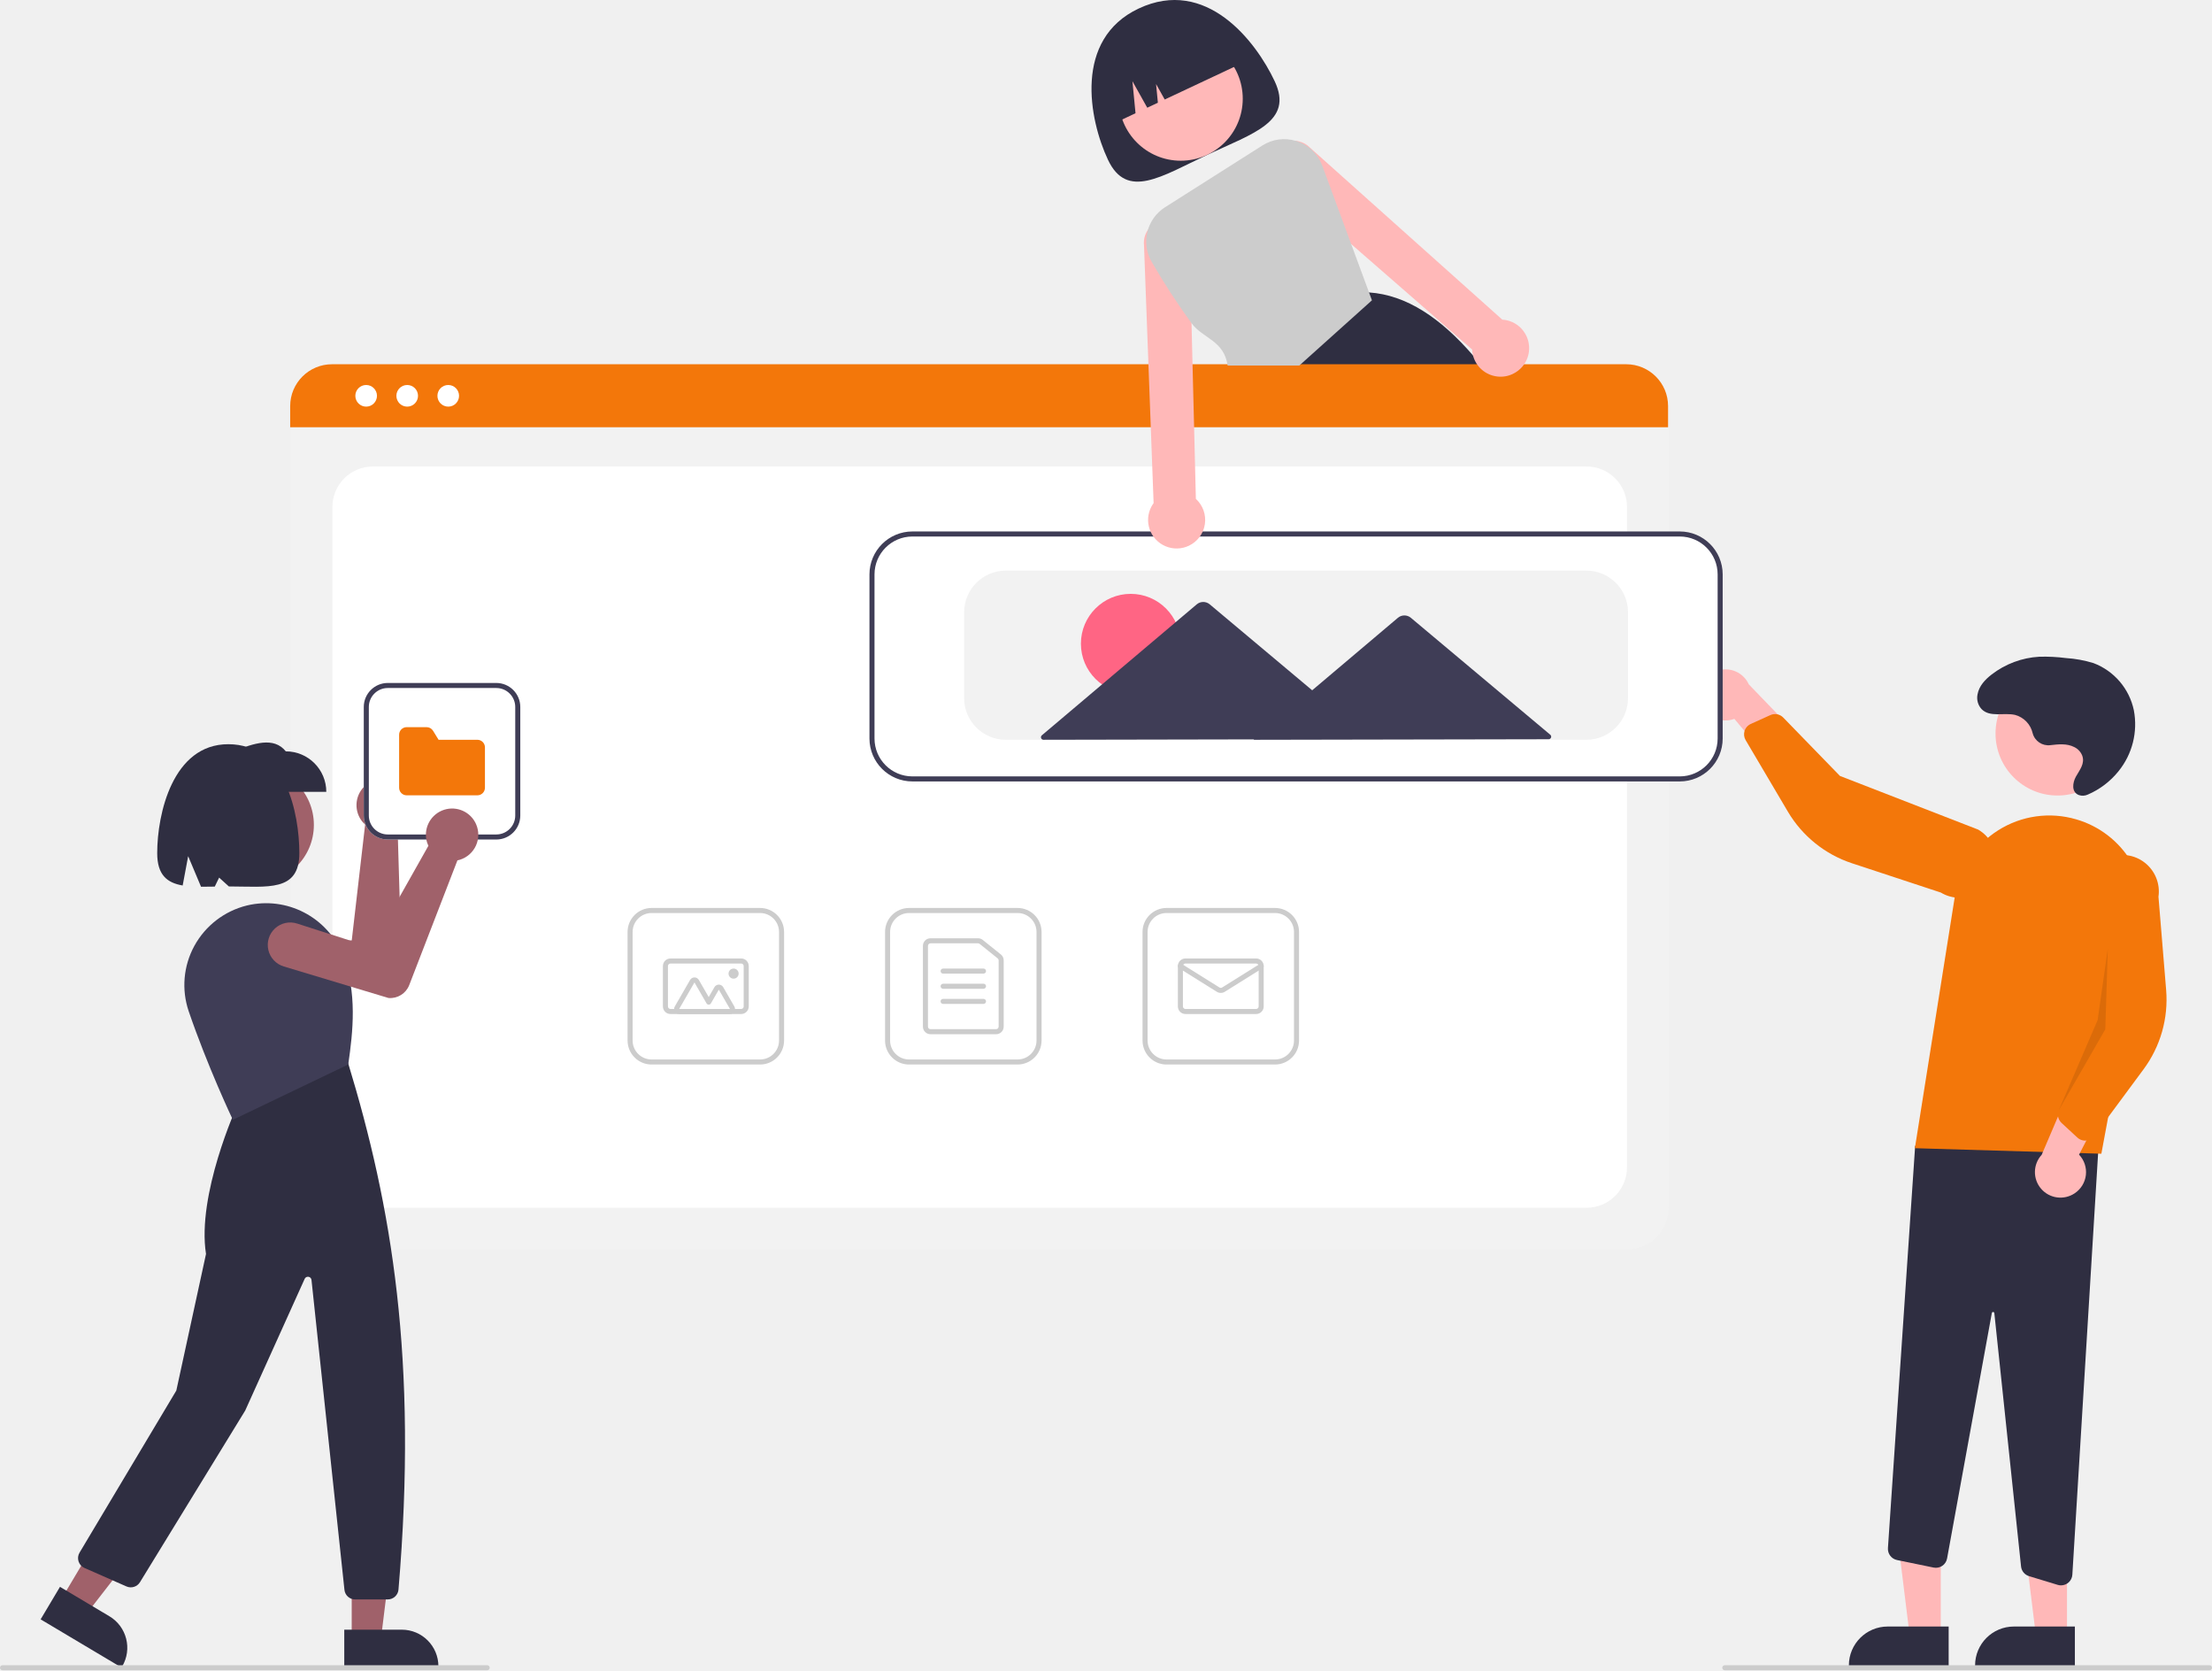
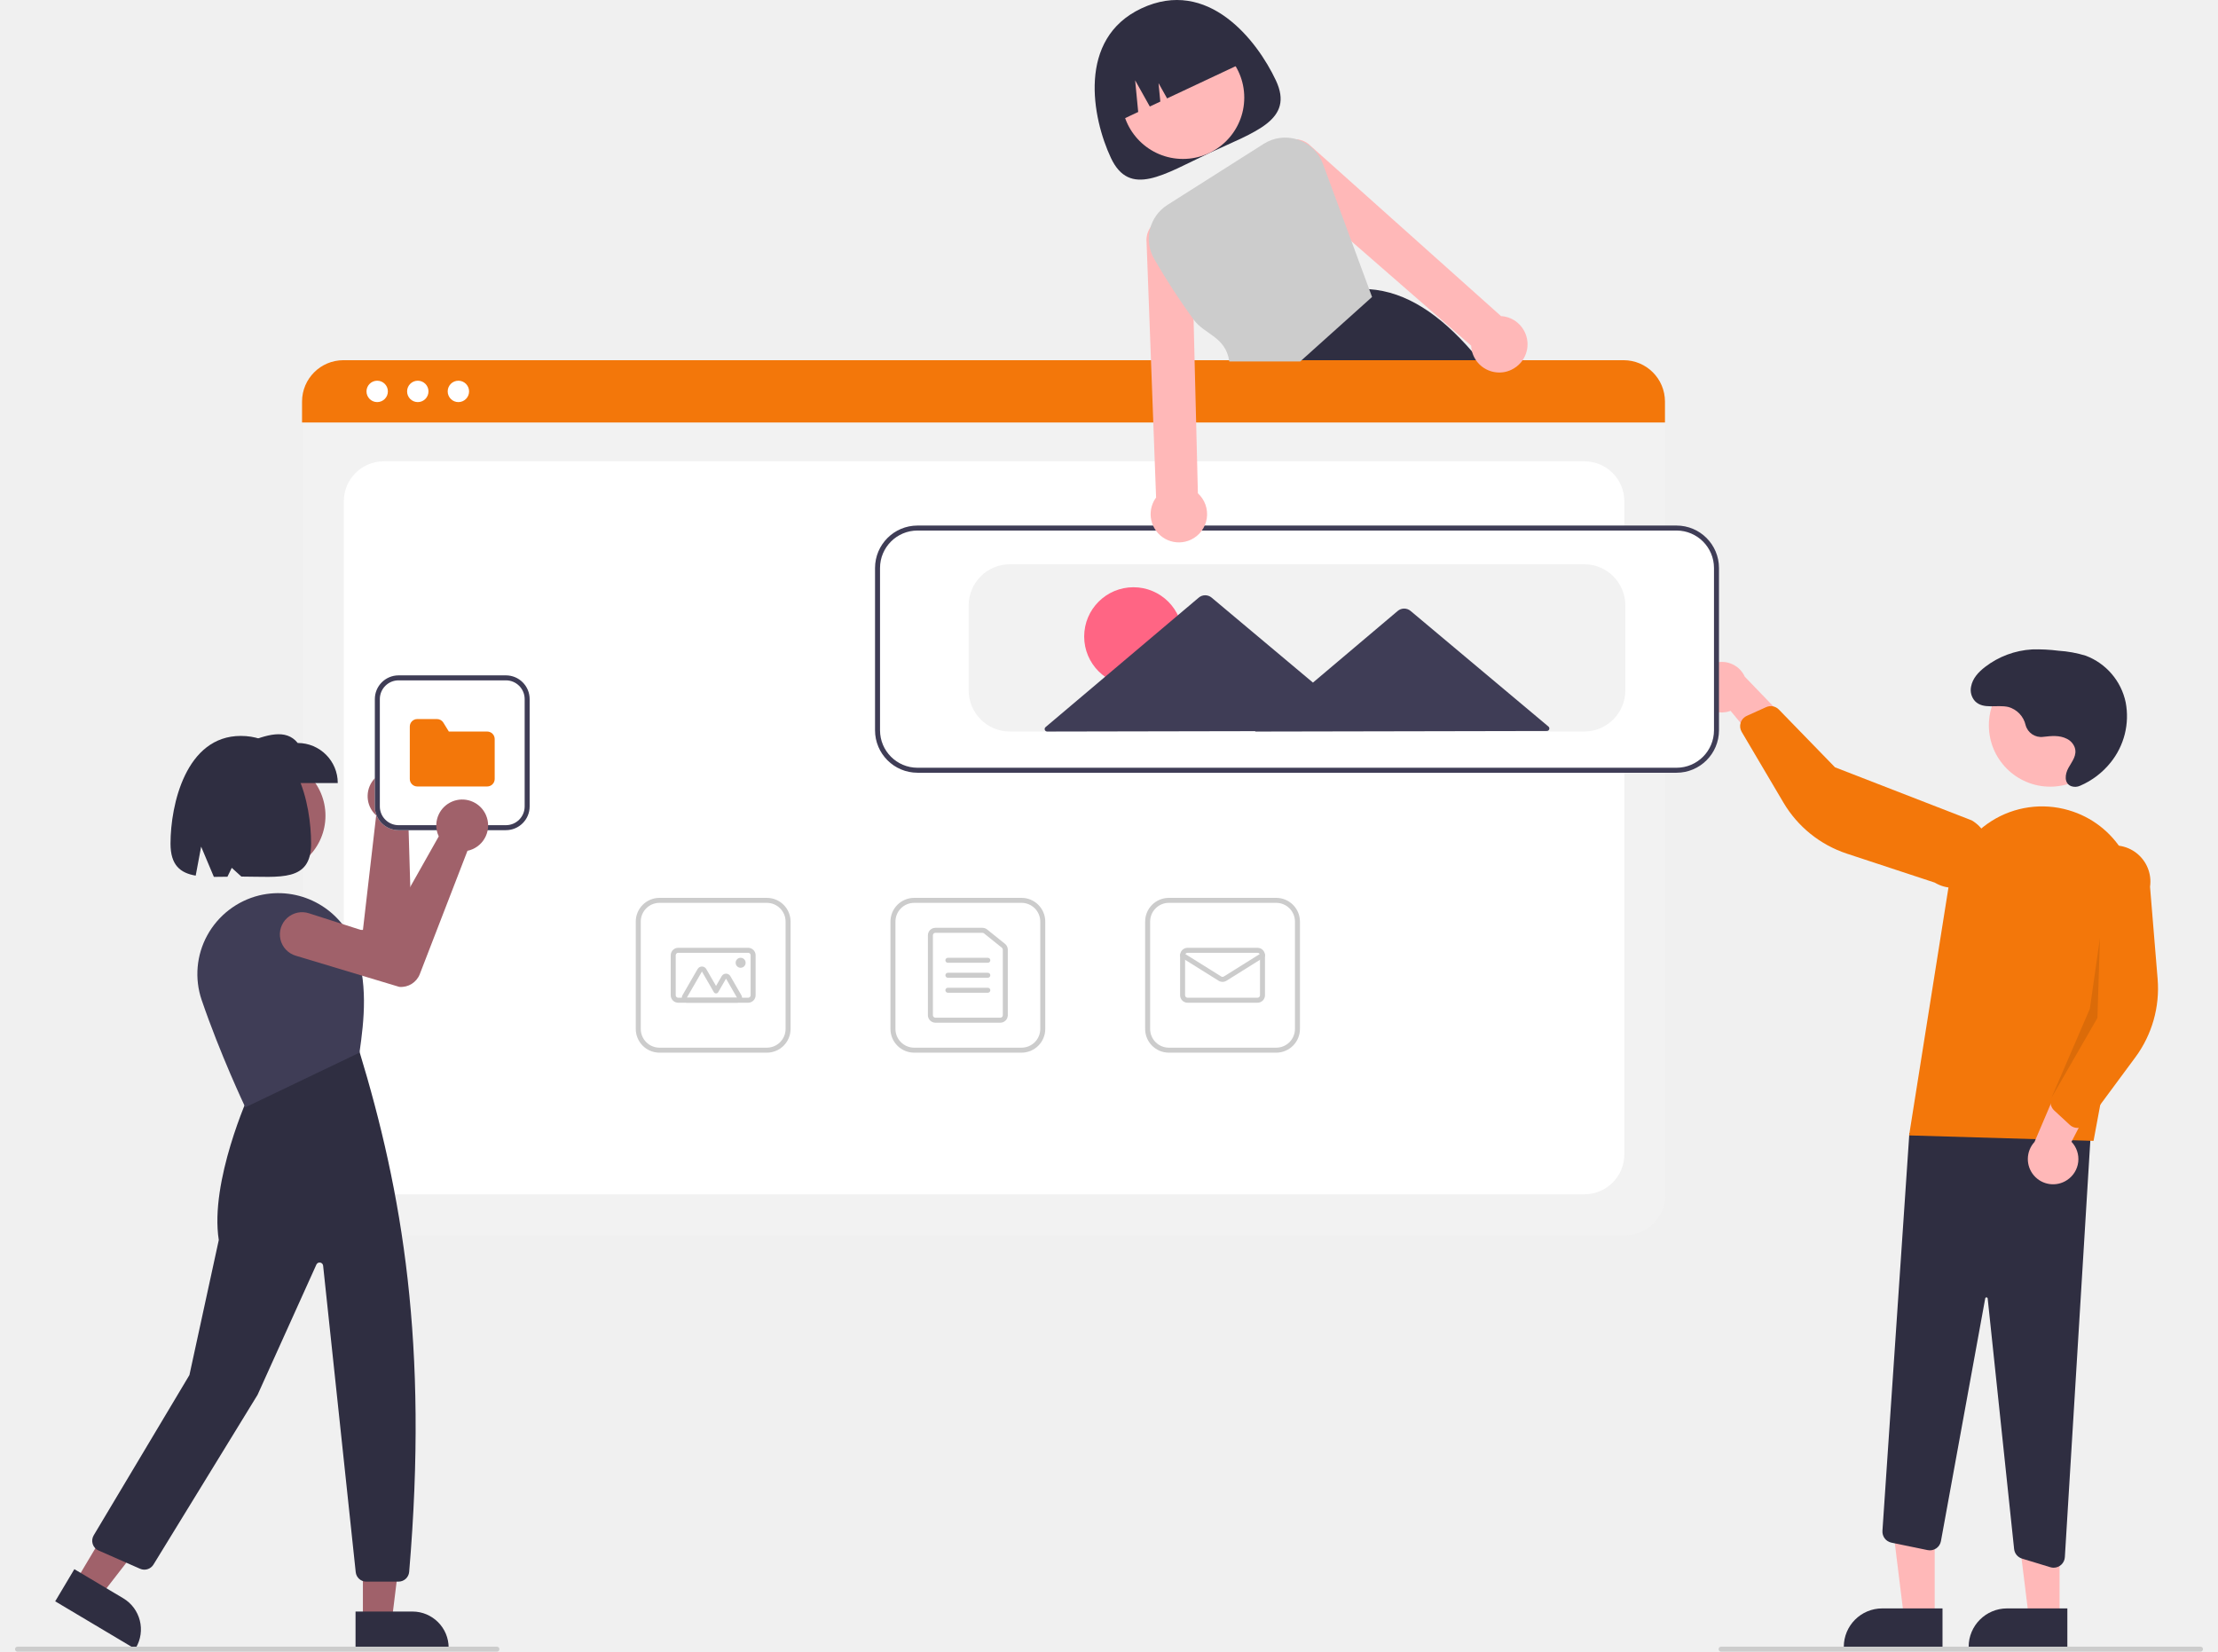
- <svg xmlns="http://www.w3.org/2000/svg" data-name="Layer 1" width="876.272" height="661.473" viewBox="0 0 876.272 661.473">
+ <svg xmlns="http://www.w3.org/2000/svg" data-name="Layer 1" width="748" height="557" viewBox="0 0 876.272 661.473">
  <path d="M685.834,138.655c7.516,15.995-8.411,20.526-26.655,29.099s-31.898,17.942-39.414,1.947-13.615-47.743,12.195-59.871C658.66,97.284,678.318,122.659,685.834,138.655Z" transform="translate(-180.8642 -106.4605)" fill="#2f2e41" />
  <circle cx="467.746" cy="39.089" r="24.561" fill="#ffb8b8" />
  <path d="M770.29,254.473c-.85-1.11-1.7-2.2-2.56-3.26q-1.665-2.07-3.35-4.01c-12.73-14.69-26.27-23.94-41.18-24.93h-.02l-.22-.02-29.71,28.96-10.1,9.84.22.54,5.45,13.57h95.49A234.834,234.834,0,0,0,770.29,254.473Z" transform="translate(-180.8642 -106.4605)" fill="#2f2e41" />
  <path d="M621.902,155.438l0,0,8.792-4.131-1.225-12.683,5.879,10.496,4.202-1.975-.714-7.399,3.43,6.123,31.224-14.673,0,0a26,26,0,0,0-34.589-12.474l-4.525,2.126A26,26,0,0,0,621.902,155.438Z" transform="translate(-180.8642 -106.4605)" fill="#2f2e41" />
  <path d="M825.39,601.261H312.552a16.519,16.519,0,0,1-16.5-16.5V276.607a12.102,12.102,0,0,1,12.088-12.088H829.593a12.311,12.311,0,0,1,12.297,12.297V584.761A16.519,16.519,0,0,1,825.39,601.261Z" transform="translate(-180.8642 -106.4605)" fill="#f2f2f2" />
  <path d="M328.552,584.761h480.839a16,16,0,0,0,16-16V307.213a16,16,0,0,0-16-16H328.552a16,16,0,0,0-16,16V568.761A16,16,0,0,0,328.552,584.761Z" transform="translate(-180.8642 -106.4605)" fill="#fff" />
  <path d="M841.66,275.663H295.82v-8.4a16.574,16.574,0,0,1,16.56-16.55H825.1a16.574,16.574,0,0,1,16.56,16.55Z" transform="translate(-180.8642 -106.4605)" fill="#f3770a" />
  <circle cx="145.051" cy="156.752" r="4.283" fill="#fff" />
  <circle cx="161.31" cy="156.752" r="4.283" fill="#fff" />
  <circle cx="177.569" cy="156.752" r="4.283" fill="#fff" />
  <path d="M583.974,528.04h-43a9.511,9.511,0,0,1-9.5-9.5v-43a9.511,9.511,0,0,1,9.5-9.5h43a9.511,9.511,0,0,1,9.5,9.5v43A9.511,9.511,0,0,1,583.974,528.04Zm-43-60a7.508,7.508,0,0,0-7.5,7.5v43a7.508,7.508,0,0,0,7.5,7.5h43a7.508,7.508,0,0,0,7.5-7.5v-43a7.508,7.508,0,0,0-7.5-7.5Z" transform="translate(-180.8642 -106.4605)" fill="#ccc" />
  <path d="M575.474,516.04h-26a3.003,3.003,0,0,1-3-3v-32a3.003,3.003,0,0,1,3-3h18.839a3.007,3.007,0,0,1,1.879.662l7.16,5.754a2.984,2.984,0,0,1,1.121,2.338v26.246A3.003,3.003,0,0,1,575.474,516.04Zm-26-36a1.001,1.001,0,0,0-1,1v32a1.001,1.001,0,0,0,1,1h26a1.001,1.001,0,0,0,1-1v-26.246a.995.995,0,0,0-.374-.779l-7.161-5.754a1.002,1.002,0,0,0-.626-.22Z" transform="translate(-180.8642 -106.4605)" fill="#ccc" />
  <path d="M570.474,492.04h-16a1,1,0,0,1,0-2h16a1,1,0,0,1,0,2Z" transform="translate(-180.8642 -106.4605)" fill="#ccc" />
  <path d="M570.474,498.04h-16a1,1,0,0,1,0-2h16a1,1,0,0,1,0,2Z" transform="translate(-180.8642 -106.4605)" fill="#ccc" />
  <path d="M570.474,504.04h-16a1,1,0,0,1,0-2h16a1,1,0,0,1,0,2Z" transform="translate(-180.8642 -106.4605)" fill="#ccc" />
  <path d="M685.974,528.04h-43a9.511,9.511,0,0,1-9.5-9.5v-43a9.511,9.511,0,0,1,9.5-9.5h43a9.511,9.511,0,0,1,9.5,9.5v43A9.511,9.511,0,0,1,685.974,528.04Zm-43-60a7.508,7.508,0,0,0-7.5,7.5v43a7.508,7.508,0,0,0,7.5,7.5h43a7.508,7.508,0,0,0,7.5-7.5v-43a7.508,7.508,0,0,0-7.5-7.5Z" transform="translate(-180.8642 -106.4605)" fill="#ccc" />
  <path d="M678.474,508.04h-28a3.003,3.003,0,0,1-3-3v-16a3.003,3.003,0,0,1,3-3h28a3.003,3.003,0,0,1,3,3v16A3.003,3.003,0,0,1,678.474,508.04Zm-28-20a1.001,1.001,0,0,0-1,1v16a1.001,1.001,0,0,0,1,1h28a1.001,1.001,0,0,0,1-1v-16a1.001,1.001,0,0,0-1-1Z" transform="translate(-180.8642 -106.4605)" fill="#ccc" />
  <path d="M664.474,499.678a3.003,3.003,0,0,1-1.59-.453l-14.94-9.337a1,1,0,0,1,1.061-1.696l14.94,9.337a1.006,1.006,0,0,0,1.06,0l14.939-9.337a1,1,0,0,1,1.061,1.696l-14.939,9.337A3.004,3.004,0,0,1,664.474,499.678Z" transform="translate(-180.8642 -106.4605)" fill="#ccc" />
  <path d="M481.974,528.04h-43a9.511,9.511,0,0,1-9.5-9.5v-43a9.511,9.511,0,0,1,9.5-9.5h43a9.511,9.511,0,0,1,9.5,9.5v43A9.511,9.511,0,0,1,481.974,528.04Zm-43-60a7.508,7.508,0,0,0-7.5,7.5v43a7.508,7.508,0,0,0,7.5,7.5h43a7.508,7.508,0,0,0,7.5-7.5v-43a7.508,7.508,0,0,0-7.5-7.5Z" transform="translate(-180.8642 -106.4605)" fill="#ccc" />
  <path d="M474.474,508.04h-28a3.003,3.003,0,0,1-3-3v-16a3.003,3.003,0,0,1,3-3h28a3.003,3.003,0,0,1,3,3v16A3.003,3.003,0,0,1,474.474,508.04Zm-28-20a1.001,1.001,0,0,0-1,1v16a1.001,1.001,0,0,0,1,1h28a1.001,1.001,0,0,0,1-1v-16a1.001,1.001,0,0,0-1-1Z" transform="translate(-180.8642 -106.4605)" fill="#ccc" />
  <path d="M470.036,508.04h-20.124a2,2,0,0,1-1.732-3l6.062-10.5a2,2,0,0,1,3.464,0l3.915,6.781,2.268-3.929a2,2,0,0,1,3.464,0l4.415,7.647a2,2,0,0,1-1.732,3Zm0-2h0l-4.415-7.647-3.134,5.429a1.0 1,0,0,1-.866.5h0a1.0 1,0,0,1-.866-.5l-4.781-8.281-6.062,10.5Z" transform="translate(-180.8642 -106.4605)" fill="#ccc" />
  <circle cx="290.61" cy="385.579" r="2" fill="#ccc" />
  <polygon points="768.825 648.15 756.565 648.149 750.733 600.861 768.827 600.862 768.825 648.15" fill="#ffb8b8" />
  <path d="M952.816,766.494l-39.531-.001v-.5a15.386,15.386,0,0,1,15.386-15.386h.001l24.144.001Z" transform="translate(-180.8642 -106.4605)" fill="#2f2e41" />
  <polygon points="818.825 648.15 806.565 648.149 800.733 600.861 818.827 600.862 818.825 648.15" fill="#ffb8b8" />
  <path d="M1002.816,766.494l-39.531-.001v-.5a15.386,15.386,0,0,1,15.386-15.386h.001l24.144.001Z" transform="translate(-180.8642 -106.4605)" fill="#2f2e41" />
  <path d="M996.014,734.111l-11.354-3.454a4.493,4.493,0,0,1-3.166-3.833L970.908,626.498a.48.48,0,0,0-.479-.447.469.469,0,0,0-.51.409l-17.731,97.199a4.5,4.5,0,0,1-5.335,3.6L932.342,724.269a4.516,4.516,0,0,1-3.582-4.712l10.785-159.312,73.138-7.892-10.868,177.727a4.505,4.505,0,0,1-4.484,4.228A4.526,4.526,0,0,1,996.014,734.111Z" transform="translate(-180.8642 -106.4605)" fill="#2f2e41" />
  <circle cx="815.08" cy="290.487" r="24.561" fill="#ffb8b8" />
  <path d="M939.433,561.18l15.858-99.851a37.857,37.857,0,0,1,48.005-30.399h0a37.743,37.743,0,0,1,26.601,43.262l-16.591,89.172Z" transform="translate(-180.8642 -106.4605)" fill="#f3770a" />
  <path d="M1002.725,579.046a10.056,10.056,0,0,0,1.747-15.32l16.396-31.751-18.465,1.97-12.739,29.849a10.11,10.11,0,0,0,13.061,15.251Z" transform="translate(-180.8642 -106.4605)" fill="#ffb8b8" />
  <path d="M1006.236,558.126a4.506,4.506,0,0,1-2.426-1.151l-6.273-5.797a4.515,4.515,0,0,1-1.092-5.054l12.537-29.718-1.779-58.72a14.497,14.497,0,1,1,28.727,3.919l3.041,36.912a46.373,46.373,0,0,1-8.938,31.397l-19.552,26.432a4.505,4.505,0,0,1-3.195,1.804A4.455,4.455,0,0,1,1006.236,558.126Z" transform="translate(-180.8642 -106.4605)" fill="#f3770a" />
  <path d="M854.505,383.566a10.056,10.056,0,0,0,13.426,7.582l22.846,27.478,5.385-17.772-22.52-23.369a10.11,10.11,0,0,0-19.137,6.081Z" transform="translate(-180.8642 -106.4605)" fill="#ffb8b8" />
  <path d="M872.401,394.955a4.506,4.506,0,0,1,2.006-1.786l7.784-3.517a4.515,4.515,0,0,1,5.08.965l22.478,23.132,54.766,21.257a14.497,14.497,0,1,1-14.809,24.926l-35.177-11.592a46.374,46.374,0,0,1-25.427-20.472l-16.717-28.31a4.505,4.505,0,0,1-.415-3.646A4.454,4.454,0,0,1,872.401,394.955Z" transform="translate(-180.8642 -106.4605)" fill="#f3770a" />
  <polygon points="835.002 375.652 834.002 407.652 815.58 439.663 830.962 403.99 835.002 375.652" opacity="0.1" />
  <path d="M993.13,401.563a6.423,6.423,0,0,1-7.031-4.702,9.764,9.764,0,0,0-6.951-7.274c-4.505-1.029-10.012,1.091-13.314-2.322a6.637,6.637,0,0,1-1.575-5.842c.608-3.317,2.981-5.823,5.563-7.827a34.062,34.062,0,0,1,18.866-7.051,67.677,67.677,0,0,1,10.621.528,47.009,47.009,0,0,1,10.864,1.985,25.576,25.576,0,0,1,16.002,18.68,29.528,29.528,0,0,1-6.057,24.13,31.702,31.702,0,0,1-12.161,9.259,4.744,4.744,0,0,1-3.606.183c-2.957-1.176-2.474-4.839-1.126-7.283,1.443-2.615,3.663-5.146,2.503-8.329a6.302,6.302,0,0,0-3.127-3.366c-2.94-1.499-6.228-1.145-9.389-.78Z" transform="translate(-180.8642 -106.4605)" fill="#2f2e41" />
  <path d="M846.297,415.433h-304a16.519,16.519,0,0,1-16.5-16.5v-65a16.519,16.519,0,0,1,16.5-16.5h304a16.519,16.519,0,0,1,16.5,16.5v65A16.519,16.519,0,0,1,846.297,415.433Z" transform="translate(-180.8642 -106.4605)" fill="#fff" />
  <path d="M846.297,415.933h-304a17.019,17.019,0,0,1-17-17v-65a17.019,17.019,0,0,1,17-17h304a17.019,17.019,0,0,1,17,17v65A17.019,17.019,0,0,1,846.297,415.933Zm-304-97a15.017,15.017,0,0,0-15,15v65a15.017,15.017,0,0,0,15,15h304a15.017,15.017,0,0,0,15-15v-65a15.017,15.017,0,0,0-15-15Z" transform="translate(-180.8642 -106.4605)" fill="#3f3d56" />
  <path d="M809.297,399.433h-230a16.519,16.519,0,0,1-16.5-16.5v-34a16.519,16.519,0,0,1,16.5-16.5h230a16.519,16.519,0,0,1,16.5,16.5v34A16.519,16.519,0,0,1,809.297,399.433Z" transform="translate(-180.8642 -106.4605)" fill="#f2f2f2" />
  <circle cx="447.928" cy="254.915" r="19.732" fill="#ff6584" />
  <path d="M795.004,397.442l-27.853-23.36-27.372-22.956a4,4,0,0,0-5.153.01l-27.283,23.062-6.664,5.633-10.048-8.427-30.537-25.611a4,4,0,0,0-5.152.01l-30.438,25.728-30.917,26.133a1.0 1,0,0,0,.647,1.764l63.387-.122,20.064-.039-.196.166,59.808-.115,57.067-.11A1.0 1,0,0,0,795.004,397.442Z" transform="translate(-180.8642 -106.4605)" fill="#3f3d56" />
  <path d="M1056.136,767.933h-192a1,1,0,0,1,0-2h192a1,1,0,0,1,0,2Z" transform="translate(-180.8642 -106.4605)" fill="#ccc" />
  <path d="M784.92,238.373a11.221,11.221,0,0,0-7.25-5.1,10.301,10.301,0,0,0-1.66-.21l-76.19-68.12a9.015,9.015,0,0,0-5.63-2.69,7.67,7.67,0,0,0-1.27-.04,9.055,9.055,0,0,0-5.96,15.48l29.17,25.43,47.9,41.75a11.916,11.916,0,0,0,.35,2.33,11.266,11.266,0,0,0,9.67,8.37,11.092,11.092,0,0,0,6.05-1,11.407,11.407,0,0,0,3.88-2.97c.11-.13.21-.25.31-.39a11.293,11.293,0,0,0,.63-12.84Z" transform="translate(-180.8642 -106.4605)" fill="#ffb8b8" />
  <path d="M654.6,304.023l-.71-28.86-.6-23.95-.41-16.76-.81-32.67a9.046,9.046,0,0,0-15.71-5.25,6.923,6.923,0,0,0-.75.96,8.936,8.936,0,0,0-1.56,6.05l1.78,47.67.89,23.95,1.14,30.55a12.047,12.047,0,0,0-.89,1.41,11.248,11.248,0,0,0-.71,8.84,11.311,11.311,0,0,0,15.56,6.63,11.301,11.301,0,0,0,2.78-18.57Z" transform="translate(-180.8642 -106.4605)" fill="#ffb8b8" />
  <path d="M723.201,222.273l-7.07-19.15-11.44-31.02a16.006,16.006,0,0,0-9.95-9.68c-.18-.06-.37-.12-.55-.17a15.984,15.984,0,0,0-13.24,1.82l-38.53,24.44a16.093,16.093,0,0,0-5.27,21.75,276.323,276.323,0,0,0,15.73,24.19c4.49,6.11,12.85,6.76,14.3,16.76h28.41l28.76-25.82Z" transform="translate(-180.8642 -106.4605)" fill="#ccc" />
  <circle cx="101.165" cy="326.682" r="23.172" fill="#a0616a" />
  <path d="M338.916,417.193q.343.273.664.578a10.38,10.38,0,0,1-.417,15.484,9.722,9.722,0,0,1-.814.613l1.568,52.945a8.061,8.061,0,0,1-5.545,7.867l-.096.021-42.989,4.578a8.899,8.899,0,1,1-1.722-17.713l30.644-2.699,5.3-45.851a9.876,9.876,0,0,1-.972-.99,10.38,10.38,0,0,1,14.378-14.833Z" transform="translate(-180.8642 -106.4605)" fill="#a0616a" />
  <polygon points="139.328 649.174 150.895 649.174 156.397 604.561 139.326 604.561 139.328 649.174" fill="#a0616a" />
  <path d="M317.242,751.858l22.778-.001h.001a14.516,14.516,0,0,1,14.516,14.516v.472l-37.294.001Z" transform="translate(-180.8642 -106.4605)" fill="#2f2e41" />
  <polygon points="24.366 633.182 34.304 639.099 61.857 603.582 47.189 594.849 24.366 633.182" fill="#a0616a" />
  <path d="M204.627,734.889l19.572,11.653.001 0a14.516,14.516,0,0,1,5.046,19.899l-.241.405L196.96,747.767Z" transform="translate(-180.8642 -106.4605)" fill="#2f2e41" />
  <path d="M334.488,739.877H321.536a4.238,4.238,0,0,1-4.221-3.797L304.258,613.343a1.415,1.415,0,0,0-2.697-.433l-23.555,52.159-41.704,68.003a4.266,4.266,0,0,1-5.329,1.666l-16.66-7.33a4.247,4.247,0,0,1-1.935-6.064l38.337-64.192,11.758-54.085c-3.698-23.455,12.155-58.326,12.316-58.676l.079-.17,43.668-17.068.219.268c17.221,56.514,27.715,117.332,19.967,208.568A4.274,4.274,0,0,1,334.488,739.877Z" transform="translate(-180.8642 -106.4605)" fill="#2f2e41" />
  <path d="M273.107,549.934l-.203-.427c-.097-.205-9.807-20.684-17.292-42.571a32.285,32.285,0,0,1,2.239-25.873,32.637,32.637,0,0,1,20.813-16.004h0A32.677,32.677,0,0,1,316.591,484.627c5.937,14.847,4.045,30.695,2.264,43.157l-.035.25-.227.109Z" transform="translate(-180.8642 -106.4605)" fill="#3f3d56" />
  <path d="M310.124,420.054H273.33V404.015c8.076-3.208,15.978-5.937,20.756,0a16.038,16.038,0,0,1,16.038,16.038Z" transform="translate(-180.8642 -106.4605)" fill="#2f2e41" />
  <path d="M271.293,401.185c-21.996,0-28.153,27.571-28.153,43.126,0,8.674,3.923,11.777,10.088,12.827l2.177-11.611,5.099,12.111c1.732.009,3.551-.025,5.437-.06l1.729-3.56,3.855,3.496c15.441.023,27.921,2.274,27.921-13.203C299.445,428.756,294.046,401.185,271.293,401.185Z" transform="translate(-180.8642 -106.4605)" fill="#2f2e41" />
  <path d="M373.864,767.933h-192a1,1,0,1,1,0-2h192a1,1,0,0,1,0,2Z" transform="translate(-180.8642 -106.4605)" fill="#ccc" />
  <path d="M377.474,438.933h-43a9.511,9.511,0,0,1-9.5-9.5v-43a9.511,9.511,0,0,1,9.5-9.5h43a9.511,9.511,0,0,1,9.5,9.5v43A9.511,9.511,0,0,1,377.474,438.933Z" transform="translate(-180.8642 -106.4605)" fill="#fff" />
  <path d="M377.474,438.933h-43a9.511,9.511,0,0,1-9.5-9.5v-43a9.511,9.511,0,0,1,9.5-9.5h43a9.511,9.511,0,0,1,9.5,9.5v43A9.511,9.511,0,0,1,377.474,438.933Zm-43-60a7.508,7.508,0,0,0-7.5,7.5v43a7.508,7.508,0,0,0,7.5,7.5h43a7.508,7.508,0,0,0,7.5-7.5v-43a7.508,7.508,0,0,0-7.5-7.5Z" transform="translate(-180.8642 -106.4605)" fill="#3f3d56" />
  <path d="M369.974,421.433h-28a3.003,3.003,0,0,1-3-3v-21a3.003,3.003,0,0,1,3-3h7.882a2.981,2.981,0,0,1,2.555,1.427l2.198,3.573h15.364a3.003,3.003,0,0,1,3,3v16A3.003,3.003,0,0,1,369.974,421.433Z" transform="translate(-180.8642 -106.4605)" fill="#f3770a" />
  <path d="M369.064,432.042q.21.384.388.79a10.38,10.38,0,0,1-6.393,14.109,9.72,9.72,0,0,1-.988.25l-19.099,49.405a8.061,8.061,0,0,1-8.163,5.099l-.096-.018-41.397-12.462a8.899,8.899,0,1,1,5.286-16.993l29.29,9.404,22.676-40.202a9.876,9.876,0,0,1-.511-1.289,10.38,10.38,0,0,1,19.007-8.091Z" transform="translate(-180.8642 -106.4605)" fill="#a0616a" />
</svg>
